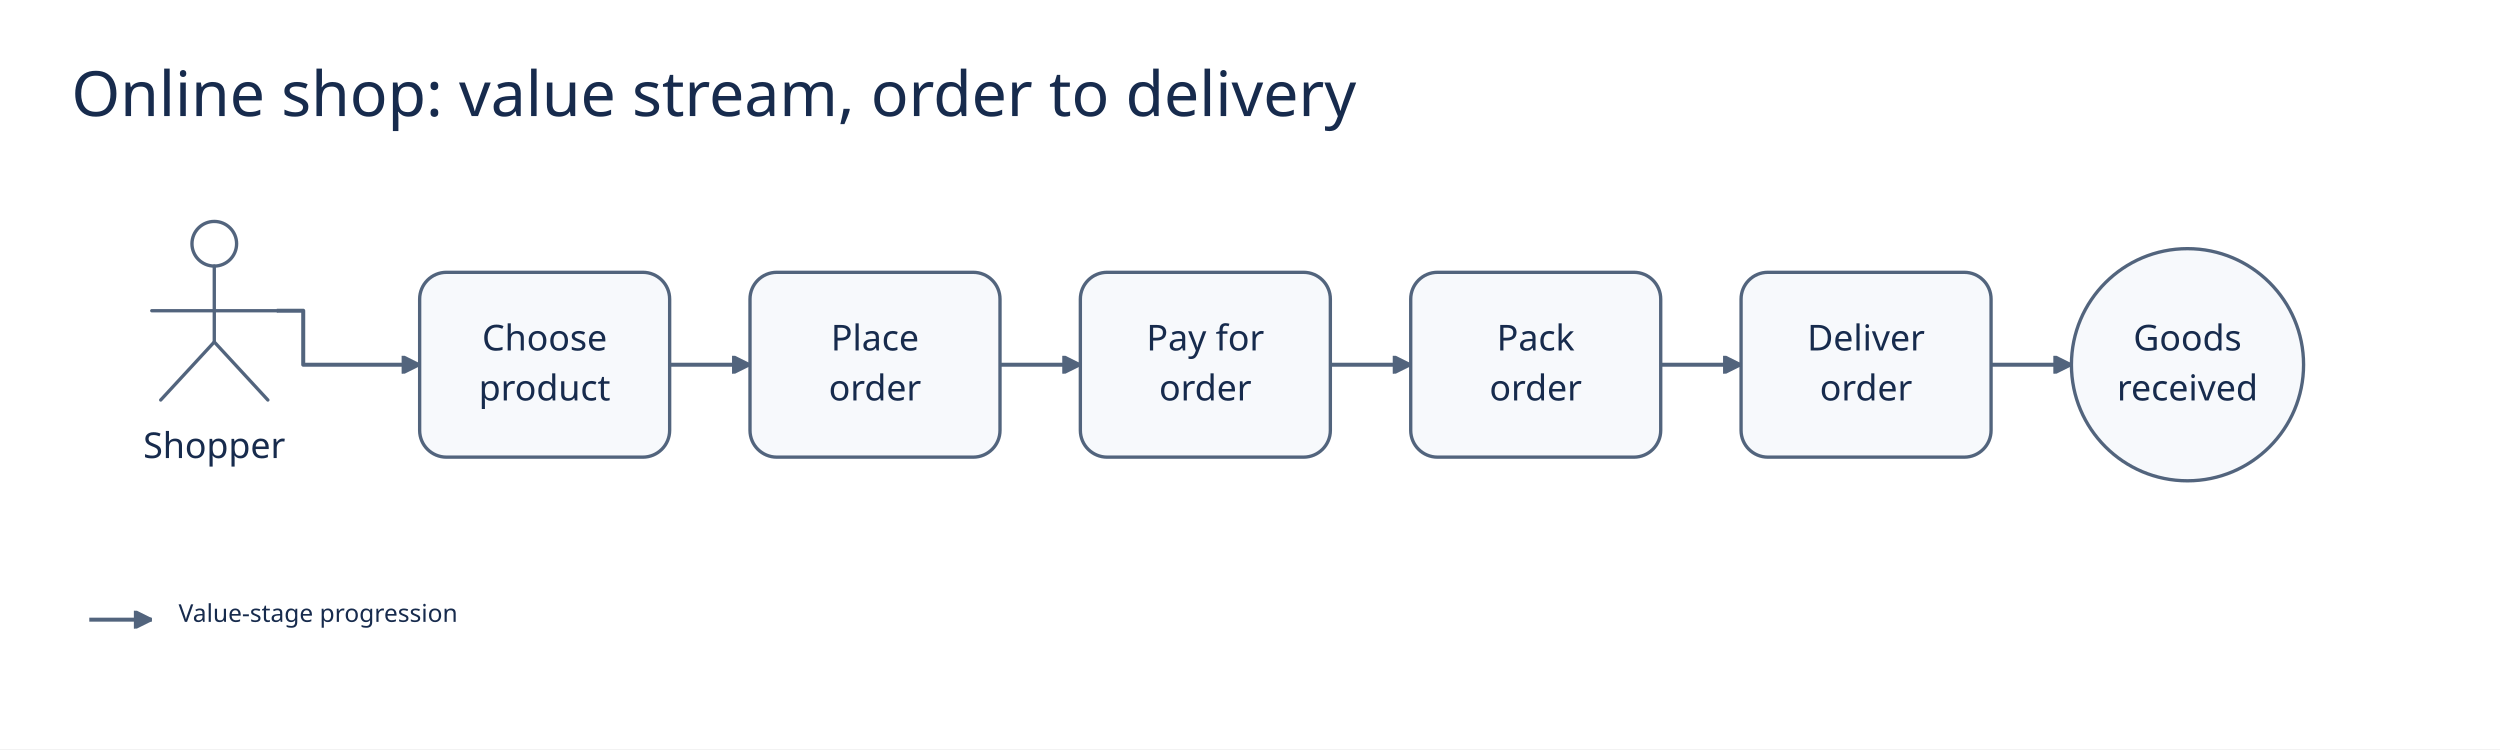
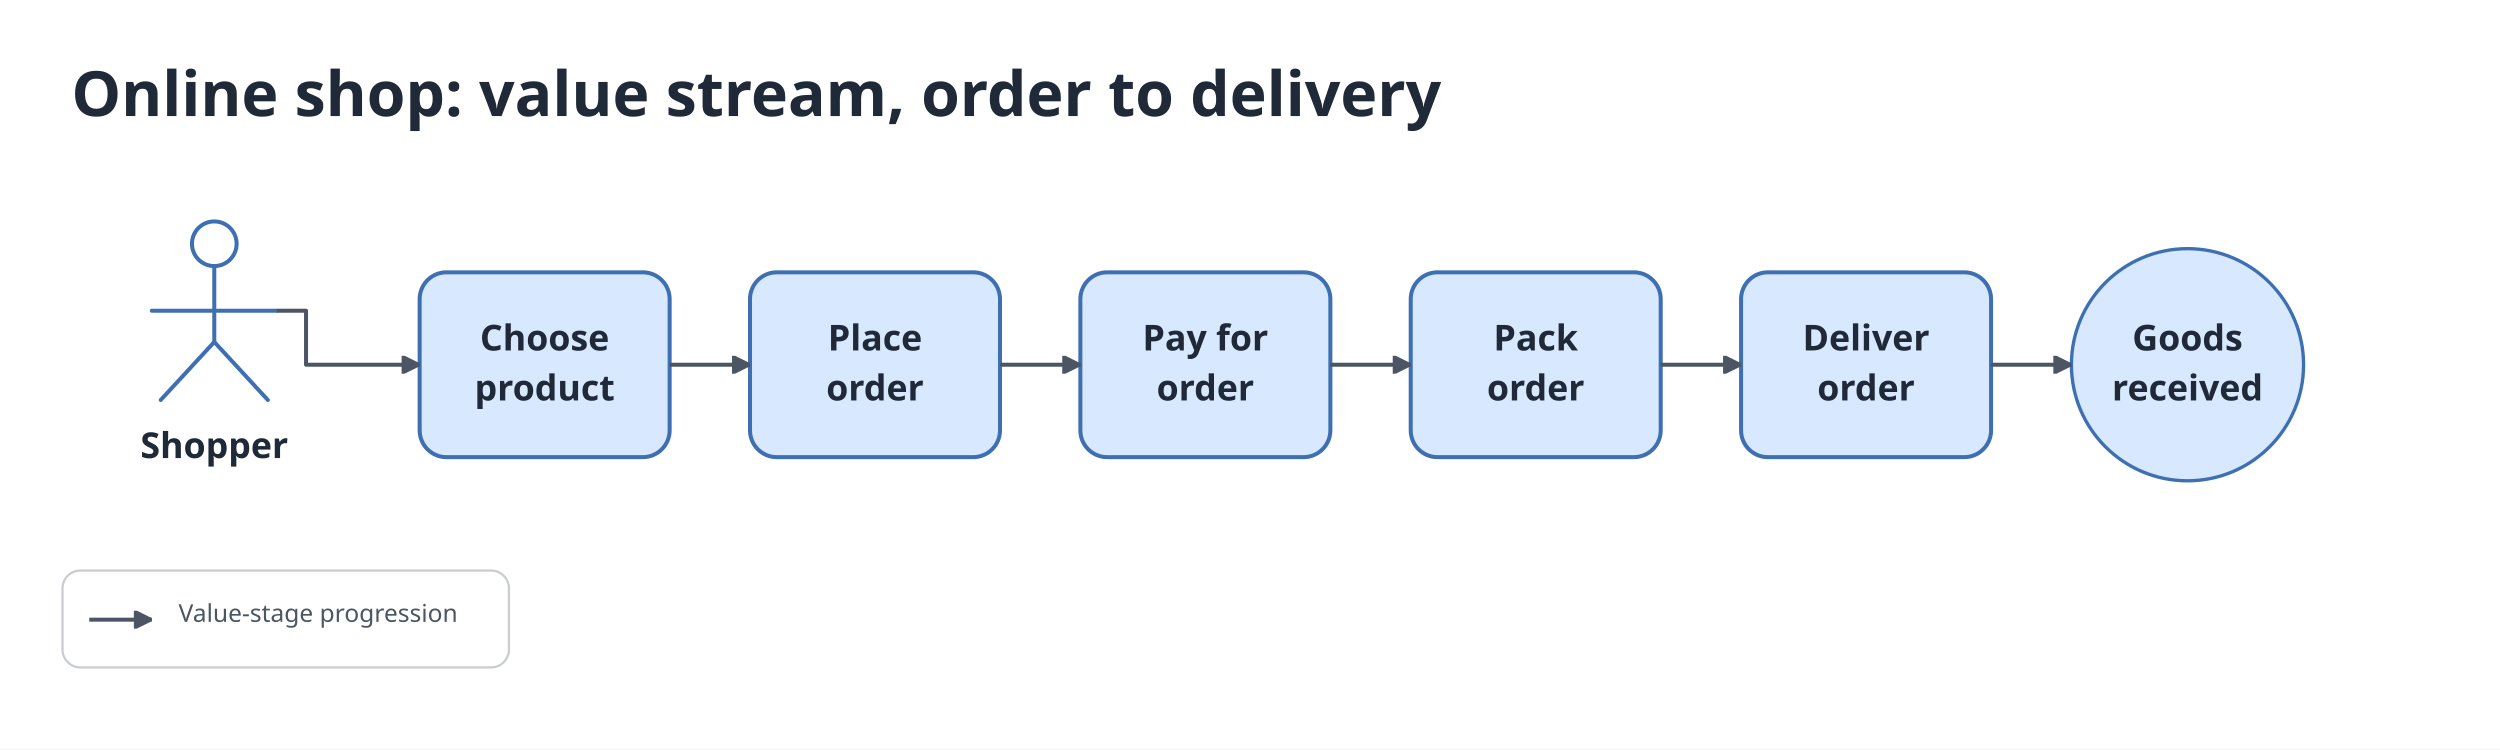
<svg xmlns="http://www.w3.org/2000/svg" viewBox="0 0 1120 335.6" width="1120" height="335.6" lang="en" role="img" aria-labelledby="a2-en-document-title a2-en-document-desc" data-archatlas="0.1" data-measured-with="pillow">
  <defs>
    <marker id="a2-en-marker-peer-arrow" viewBox="0 0 10 10" refX="10" refY="5" markerWidth="8" markerHeight="8" markerUnits="userSpaceOnUse" orient="auto-start-reverse">
-       <path d="M 0 0 L 10 5 L 0 10 Z" fill="#52647d" stroke="#52647d" stroke-width="1.5" />
+       <path d="M 0 0 L 10 5 L 0 10 Z" fill="#4B5563" stroke="#4B5563" stroke-width="1.5" />
    </marker>
    <marker id="a2-en-marker-peer-circle" viewBox="0 0 10 10" refX="5" refY="5" markerWidth="8" markerHeight="8" markerUnits="userSpaceOnUse">
-       <circle cx="5" cy="5" r="3.5" fill="#ffffff" stroke="#52647d" stroke-width="1.5" />
+       <circle cx="5" cy="5" r="3.5" fill="#ffffff" stroke="#4B5563" stroke-width="1.5" />
    </marker>
  </defs>
  <rect width="1120" height="335.6" fill="#ffffff" data-role="canvas" />
-   <g id="a2-en-shape-node-who" data-id="who" data-role="node" data-parent="" data-kind="actor" fill="none" stroke="#52647d" stroke-width="1.5" data-box="40 99.2 112 128.4" stroke-linecap="round">
+   <g id="a2-en-shape-node-who" data-id="who" data-role="node" data-parent="" data-kind="actor" data-shape="card" fill="none" stroke="#3D6FB2" stroke-width="1.8" data-box="40 99.2 112 128.4" stroke-linecap="round">
    <circle cx="96" cy="109.2" r="10" fill="#ffffff" />
    <polyline points="96,119.2 96,153.2" />
    <polyline points="68,139.2 124,139.2" />
    <polyline points="72,179.2 96,153.2 120,179.2" />
  </g>
-   <rect id="a2-en-shape-node-s1" data-id="s1" data-role="node" data-parent="" data-kind="task" fill="#f7f9fc" stroke="#52647d" stroke-width="1.5" data-box="188 122 112 82.8" x="188" y="122" width="112" height="82.8" rx="12" />
-   <rect id="a2-en-shape-node-s2" data-id="s2" data-role="node" data-parent="" data-kind="task" fill="#f7f9fc" stroke="#52647d" stroke-width="1.5" data-box="336 122 112 82.8" x="336" y="122" width="112" height="82.8" rx="12" />
-   <rect id="a2-en-shape-node-s3" data-id="s3" data-role="node" data-parent="" data-kind="task" fill="#f7f9fc" stroke="#52647d" stroke-width="1.5" data-box="484 122 112 82.8" x="484" y="122" width="112" height="82.8" rx="12" />
-   <rect id="a2-en-shape-node-s4" data-id="s4" data-role="node" data-parent="" data-kind="task" fill="#f7f9fc" stroke="#52647d" stroke-width="1.5" data-box="632 122 112 82.8" x="632" y="122" width="112" height="82.8" rx="12" />
-   <rect id="a2-en-shape-node-s5" data-id="s5" data-role="node" data-parent="" data-kind="task" fill="#f7f9fc" stroke="#52647d" stroke-width="1.5" data-box="780 122 112 82.8" x="780" y="122" width="112" height="82.8" rx="12" />
-   <ellipse id="a2-en-shape-node-val" data-id="val" data-role="node" data-parent="" data-kind="event" fill="#f7f9fc" stroke="#52647d" stroke-width="1.5" data-box="928 111.4 104 104" data-event-type="" cx="980" cy="163.4" rx="52" ry="52" />
-   <polyline id="a2-en-edge-edge-1" data-id="edge-1" data-role="edge" data-from="who" data-to="s1" data-kind="call" points="124,139.2 135.844,139.2 135.844,163.4 188,163.4" fill="none" stroke="#52647d" stroke-width="1.8" stroke-linejoin="round" marker-end="url(#a2-en-marker-peer-arrow)" />
-   <polyline id="a2-en-edge-edge-2" data-id="edge-2" data-role="edge" data-from="s1" data-to="s2" data-kind="call" points="300,163.4 336,163.4" fill="none" stroke="#52647d" stroke-width="1.8" stroke-linejoin="round" marker-end="url(#a2-en-marker-peer-arrow)" />
-   <polyline id="a2-en-edge-edge-3" data-id="edge-3" data-role="edge" data-from="s2" data-to="s3" data-kind="call" points="448,163.4 484,163.4" fill="none" stroke="#52647d" stroke-width="1.8" stroke-linejoin="round" marker-end="url(#a2-en-marker-peer-arrow)" />
-   <polyline id="a2-en-edge-edge-4" data-id="edge-4" data-role="edge" data-from="s3" data-to="s4" data-kind="call" points="596,163.4 632,163.4" fill="none" stroke="#52647d" stroke-width="1.8" stroke-linejoin="round" marker-end="url(#a2-en-marker-peer-arrow)" />
-   <polyline id="a2-en-edge-edge-5" data-id="edge-5" data-role="edge" data-from="s4" data-to="s5" data-kind="call" points="744,163.4 780,163.4" fill="none" stroke="#52647d" stroke-width="1.8" stroke-linejoin="round" marker-end="url(#a2-en-marker-peer-arrow)" />
-   <polyline id="a2-en-edge-edge-6" data-id="edge-6" data-role="edge" data-from="s5" data-to="val" data-kind="call" points="892,163.4 908,163.4 908,163.4 928,163.4" fill="none" stroke="#52647d" stroke-width="1.8" stroke-linejoin="round" marker-end="url(#a2-en-marker-peer-arrow)" />
-   <polyline id="a2-en-edge-legend-line-0" data-id="legend-line-0" data-role="edge" data-from="" data-to="" data-kind="legend" points="40,277.6 68,277.6" fill="none" stroke="#52647d" stroke-width="1.8" stroke-linejoin="round" marker-end="url(#a2-en-marker-peer-arrow)" />
-   <text id="a2-en-text-title-figure-title" data-id="figure-title" data-role="title" data-owner="" x="32" y="52" data-source="Online shop: value stream, order to delivery" font-size="28" font-family="&quot;Noto Sans&quot;, &quot;DejaVu Sans&quot;, &quot;Liberation Sans&quot;, &quot;Noto Sans CJK SC&quot;, sans-serif" text-anchor="start" fill="#172b4d" data-text-box="32 24 575.562 39.2">
+   <rect id="a2-en-shape-node-s1" data-id="s1" data-role="node" data-parent="" data-kind="task" data-shape="card" fill="#D8E8FF" stroke="#3D6FB2" stroke-width="1.8" data-box="188 122 112 82.8" x="188" y="122" width="112" height="82.8" rx="12" />
+   <rect id="a2-en-shape-node-s2" data-id="s2" data-role="node" data-parent="" data-kind="task" data-shape="card" fill="#D8E8FF" stroke="#3D6FB2" stroke-width="1.8" data-box="336 122 112 82.8" x="336" y="122" width="112" height="82.8" rx="12" />
+   <rect id="a2-en-shape-node-s3" data-id="s3" data-role="node" data-parent="" data-kind="task" data-shape="card" fill="#D8E8FF" stroke="#3D6FB2" stroke-width="1.8" data-box="484 122 112 82.8" x="484" y="122" width="112" height="82.8" rx="12" />
+   <rect id="a2-en-shape-node-s4" data-id="s4" data-role="node" data-parent="" data-kind="task" data-shape="card" fill="#D8E8FF" stroke="#3D6FB2" stroke-width="1.8" data-box="632 122 112 82.8" x="632" y="122" width="112" height="82.8" rx="12" />
+   <rect id="a2-en-shape-node-s5" data-id="s5" data-role="node" data-parent="" data-kind="task" data-shape="card" fill="#D8E8FF" stroke="#3D6FB2" stroke-width="1.8" data-box="780 122 112 82.8" x="780" y="122" width="112" height="82.8" rx="12" />
+   <ellipse id="a2-en-shape-node-val" data-id="val" data-role="node" data-parent="" data-kind="event" data-shape="card" fill="#D8E8FF" stroke="#3D6FB2" stroke-width="1.5" data-box="928 111.4 104 104" data-event-type="" cx="980" cy="163.4" rx="52" ry="52" />
+   <rect id="a2-en-shape-legend-panel-__legend-panel" data-id="__legend-panel" data-role="legend-panel" data-parent="" data-kind="component" data-shape="card" fill="#ffffff" stroke="#4B5563" stroke-width="1" data-box="28 255.6 200 43.4" stroke-opacity="0.3" x="28" y="255.6" width="200" height="43.4" rx="8" />
+   <polyline id="a2-en-edge-edge-1" data-id="edge-1" data-role="edge" data-from="who" data-to="s1" data-kind="call" points="124,139.2 137.102,139.2 137.102,163.4 188,163.4" fill="none" stroke="#4B5563" stroke-width="1.8" stroke-linejoin="round" marker-end="url(#a2-en-marker-peer-arrow)" />
+   <polyline id="a2-en-edge-edge-2" data-id="edge-2" data-role="edge" data-from="s1" data-to="s2" data-kind="call" points="300,163.4 336,163.4" fill="none" stroke="#4B5563" stroke-width="1.8" stroke-linejoin="round" marker-end="url(#a2-en-marker-peer-arrow)" />
+   <polyline id="a2-en-edge-edge-3" data-id="edge-3" data-role="edge" data-from="s2" data-to="s3" data-kind="call" points="448,163.4 484,163.4" fill="none" stroke="#4B5563" stroke-width="1.8" stroke-linejoin="round" marker-end="url(#a2-en-marker-peer-arrow)" />
+   <polyline id="a2-en-edge-edge-4" data-id="edge-4" data-role="edge" data-from="s3" data-to="s4" data-kind="call" points="596,163.4 632,163.4" fill="none" stroke="#4B5563" stroke-width="1.8" stroke-linejoin="round" marker-end="url(#a2-en-marker-peer-arrow)" />
+   <polyline id="a2-en-edge-edge-5" data-id="edge-5" data-role="edge" data-from="s4" data-to="s5" data-kind="call" points="744,163.4 780,163.4" fill="none" stroke="#4B5563" stroke-width="1.8" stroke-linejoin="round" marker-end="url(#a2-en-marker-peer-arrow)" />
+   <polyline id="a2-en-edge-edge-6" data-id="edge-6" data-role="edge" data-from="s5" data-to="val" data-kind="call" points="892,163.4 908,163.4 908,163.4 928,163.4" fill="none" stroke="#4B5563" stroke-width="1.8" stroke-linejoin="round" marker-end="url(#a2-en-marker-peer-arrow)" />
+   <polyline id="a2-en-edge-legend-line-0" data-id="legend-line-0" data-role="edge" data-from="" data-to="" data-kind="legend" points="40,277.6 68,277.6" fill="none" stroke="#4B5563" stroke-width="1.8" stroke-linejoin="round" marker-end="url(#a2-en-marker-peer-arrow)" />
+   <text id="a2-en-text-title-figure-title" data-id="figure-title" data-role="title" data-owner="" x="32" y="52" data-source="Online shop: value stream, order to delivery" font-size="28" font-family="&quot;Noto Sans&quot;, &quot;DejaVu Sans&quot;, &quot;Liberation Sans&quot;, &quot;Noto Sans CJK SC&quot;, sans-serif" font-weight="700" text-anchor="start" fill="#1F2937" data-text-box="32 24 613.688 39.2">
    <tspan x="32" y="52">
      <tspan font-family="Noto Sans" x="32">Online</tspan>
-       <tspan font-family="Noto Sans" x="118.703"> </tspan>
-       <tspan font-family="Noto Sans" x="125.984">shop:</tspan>
-       <tspan font-family="Noto Sans" x="198.344"> </tspan>
-       <tspan font-family="Noto Sans" x="205.625">value</tspan>
-       <tspan font-family="Noto Sans" x="275.859"> </tspan>
-       <tspan font-family="Noto Sans" x="283.141">stream,</tspan>
-       <tspan font-family="Noto Sans" x="382.844"> </tspan>
-       <tspan font-family="Noto Sans" x="390.125">order</tspan>
-       <tspan font-family="Noto Sans" x="462.641"> </tspan>
-       <tspan font-family="Noto Sans" x="469.922">to</tspan>
-       <tspan font-family="Noto Sans" x="496.969"> </tspan>
-       <tspan font-family="Noto Sans" x="504.25">delivery</tspan>
+       <tspan font-family="Noto Sans" x="124.703"> </tspan>
+       <tspan font-family="Noto Sans" x="131.984">shop:</tspan>
+       <tspan font-family="Noto Sans" x="207.328"> </tspan>
+       <tspan font-family="Noto Sans" x="214.609">value</tspan>
+       <tspan font-family="Noto Sans" x="290.938"> </tspan>
+       <tspan font-family="Noto Sans" x="298.219">stream,</tspan>
+       <tspan font-family="Noto Sans" x="405.391"> </tspan>
+       <tspan font-family="Noto Sans" x="412.672">order</tspan>
+       <tspan font-family="Noto Sans" x="489.141"> </tspan>
+       <tspan font-family="Noto Sans" x="496.422">to</tspan>
+       <tspan font-family="Noto Sans" x="525.906"> </tspan>
+       <tspan font-family="Noto Sans" x="533.188">delivery</tspan>
    </tspan>
  </text>
-   <text id="a2-en-text-name-who-name" data-id="who-name" data-role="name" data-owner="who" x="96" y="205.2" data-source="Shopper" font-size="16" font-family="&quot;Noto Sans&quot;, &quot;DejaVu Sans&quot;, &quot;Liberation Sans&quot;, &quot;Noto Sans CJK SC&quot;, sans-serif" text-anchor="start" fill="#172b4d" data-text-box="64.156 189.2 63.688 22.4">
-     <tspan x="64.156" y="205.2">
-       <tspan font-family="Noto Sans" x="64.156">Shopper</tspan>
+   <text id="a2-en-text-name-who-name" data-id="who-name" data-role="name" data-owner="who" x="96" y="205.2" data-source="Shopper" font-size="16" font-family="&quot;Noto Sans&quot;, &quot;DejaVu Sans&quot;, &quot;Liberation Sans&quot;, &quot;Noto Sans CJK SC&quot;, sans-serif" font-weight="700" text-anchor="start" fill="#1F2937" data-text-box="62.898 189.2 66.203 22.4">
+     <tspan x="62.898" y="205.2">
+       <tspan font-family="Noto Sans" x="62.898">Shopper</tspan>
    </tspan>
  </text>
-   <text id="a2-en-text-name-s1-name" data-id="s1-name" data-role="name" data-owner="s1" x="244" y="157" data-source="Choose product" font-size="16" font-family="&quot;Noto Sans&quot;, &quot;DejaVu Sans&quot;, &quot;Liberation Sans&quot;, &quot;Noto Sans CJK SC&quot;, sans-serif" text-anchor="start" fill="#172b4d" data-text-box="214.484 141 59.031 44.8">
-     <tspan x="215.969" y="157">
-       <tspan font-family="Noto Sans" x="215.969">Choose</tspan>
+   <text id="a2-en-text-name-s1-name" data-id="s1-name" data-role="name" data-owner="s1" x="244" y="157" data-source="Choose product" font-size="16" font-family="&quot;Noto Sans&quot;, &quot;DejaVu Sans&quot;, &quot;Liberation Sans&quot;, &quot;Noto Sans CJK SC&quot;, sans-serif" font-weight="700" text-anchor="start" fill="#1F2937" data-text-box="212.609 141 62.781 44.8">
+     <tspan x="215.039" y="157">
+       <tspan font-family="Noto Sans" x="215.039">Choose</tspan>
    </tspan>
-     <tspan x="214.484" y="179.4">
-       <tspan font-family="Noto Sans" x="214.484">product</tspan>
+     <tspan x="212.609" y="179.4">
+       <tspan font-family="Noto Sans" x="212.609">product</tspan>
    </tspan>
  </text>
-   <text id="a2-en-text-name-s2-name" data-id="s2-name" data-role="name" data-owner="s2" x="392" y="157" data-source="Place order" font-size="16" font-family="&quot;Noto Sans&quot;, &quot;DejaVu Sans&quot;, &quot;Liberation Sans&quot;, &quot;Noto Sans CJK SC&quot;, sans-serif" text-anchor="start" fill="#172b4d" data-text-box="371.266 141 41.469 44.8">
-     <tspan x="372.25" y="157">
-       <tspan font-family="Noto Sans" x="372.25">Place</tspan>
+   <text id="a2-en-text-name-s2-name" data-id="s2-name" data-role="name" data-owner="s2" x="392" y="157" data-source="Place order" font-size="16" font-family="&quot;Noto Sans&quot;, &quot;DejaVu Sans&quot;, &quot;Liberation Sans&quot;, &quot;Noto Sans CJK SC&quot;, sans-serif" font-weight="700" text-anchor="start" fill="#1F2937" data-text-box="370.148 141 43.703 44.8">
+     <tspan x="370.875" y="157">
+       <tspan font-family="Noto Sans" x="370.875">Place</tspan>
    </tspan>
-     <tspan x="371.266" y="179.4">
-       <tspan font-family="Noto Sans" x="371.266">order</tspan>
+     <tspan x="370.148" y="179.4">
+       <tspan font-family="Noto Sans" x="370.148">order</tspan>
    </tspan>
  </text>
-   <text id="a2-en-text-name-s3-name" data-id="s3-name" data-role="name" data-owner="s3" x="540" y="157" data-source="Pay for order" font-size="16" font-family="&quot;Noto Sans&quot;, &quot;DejaVu Sans&quot;, &quot;Liberation Sans&quot;, &quot;Noto Sans CJK SC&quot;, sans-serif" text-anchor="start" fill="#172b4d" data-text-box="513.617 141 52.766 44.8">
-     <tspan x="513.617" y="157">
-       <tspan font-family="Noto Sans" x="513.617">Pay</tspan>
-       <tspan font-family="Noto Sans" x="540.43"> </tspan>
-       <tspan font-family="Noto Sans" x="544.586">for</tspan>
+   <text id="a2-en-text-name-s3-name" data-id="s3-name" data-role="name" data-owner="s3" x="540" y="157" data-source="Pay for order" font-size="16" font-family="&quot;Noto Sans&quot;, &quot;DejaVu Sans&quot;, &quot;Liberation Sans&quot;, &quot;Noto Sans CJK SC&quot;, sans-serif" font-weight="700" text-anchor="start" fill="#1F2937" data-text-box="511.836 141 56.328 44.8">
+     <tspan x="511.836" y="157">
+       <tspan font-family="Noto Sans" x="511.836">Pay</tspan>
+       <tspan font-family="Noto Sans" x="540.648"> </tspan>
+       <tspan font-family="Noto Sans" x="544.805">for</tspan>
    </tspan>
-     <tspan x="519.266" y="179.4">
-       <tspan font-family="Noto Sans" x="519.266">order</tspan>
+     <tspan x="518.148" y="179.4">
+       <tspan font-family="Noto Sans" x="518.148">order</tspan>
    </tspan>
  </text>
-   <text id="a2-en-text-name-s4-name" data-id="s4-name" data-role="name" data-owner="s4" x="688" y="157" data-source="Pack order" font-size="16" font-family="&quot;Noto Sans&quot;, &quot;DejaVu Sans&quot;, &quot;Liberation Sans&quot;, &quot;Noto Sans CJK SC&quot;, sans-serif" text-anchor="start" fill="#172b4d" data-text-box="667.266 141 41.469 44.8">
-     <tspan x="670.555" y="157">
-       <tspan font-family="Noto Sans" x="670.555">Pack</tspan>
+   <text id="a2-en-text-name-s4-name" data-id="s4-name" data-role="name" data-owner="s4" x="688" y="157" data-source="Pack order" font-size="16" font-family="&quot;Noto Sans&quot;, &quot;DejaVu Sans&quot;, &quot;Liberation Sans&quot;, &quot;Noto Sans CJK SC&quot;, sans-serif" font-weight="700" text-anchor="start" fill="#1F2937" data-text-box="666.148 141 43.703 44.8">
+     <tspan x="669.078" y="157">
+       <tspan font-family="Noto Sans" x="669.078">Pack</tspan>
    </tspan>
-     <tspan x="667.266" y="179.4">
-       <tspan font-family="Noto Sans" x="667.266">order</tspan>
+     <tspan x="666.148" y="179.4">
+       <tspan font-family="Noto Sans" x="666.148">order</tspan>
    </tspan>
  </text>
-   <text id="a2-en-text-name-s5-name" data-id="s5-name" data-role="name" data-owner="s5" x="836" y="157" data-source="Deliver order" font-size="16" font-family="&quot;Noto Sans&quot;, &quot;DejaVu Sans&quot;, &quot;Liberation Sans&quot;, &quot;Noto Sans CJK SC&quot;, sans-serif" text-anchor="start" fill="#172b4d" data-text-box="809.633 141 52.734 44.8">
-     <tspan x="809.633" y="157">
-       <tspan font-family="Noto Sans" x="809.633">Deliver</tspan>
+   <text id="a2-en-text-name-s5-name" data-id="s5-name" data-role="name" data-owner="s5" x="836" y="157" data-source="Deliver order" font-size="16" font-family="&quot;Noto Sans&quot;, &quot;DejaVu Sans&quot;, &quot;Liberation Sans&quot;, &quot;Noto Sans CJK SC&quot;, sans-serif" font-weight="700" text-anchor="start" fill="#1F2937" data-text-box="807.562 141 56.875 44.8">
+     <tspan x="807.562" y="157">
+       <tspan font-family="Noto Sans" x="807.562">Deliver</tspan>
    </tspan>
-     <tspan x="815.266" y="179.4">
-       <tspan font-family="Noto Sans" x="815.266">order</tspan>
+     <tspan x="814.148" y="179.4">
+       <tspan font-family="Noto Sans" x="814.148">order</tspan>
    </tspan>
  </text>
-   <text id="a2-en-text-name-val-name" data-id="val-name" data-role="name" data-owner="val" x="980" y="157" data-source="Goods received" font-size="16" font-family="&quot;Noto Sans&quot;, &quot;DejaVu Sans&quot;, &quot;Liberation Sans&quot;, &quot;Noto Sans CJK SC&quot;, sans-serif" text-anchor="start" fill="#172b4d" data-text-box="948.414 141 63.172 44.8">
-     <tspan x="955.742" y="157">
-       <tspan font-family="Noto Sans" x="955.742">Goods</tspan>
+   <text id="a2-en-text-name-val-name" data-id="val-name" data-role="name" data-owner="val" x="980" y="157" data-source="Goods received" font-size="16" font-family="&quot;Noto Sans&quot;, &quot;DejaVu Sans&quot;, &quot;Liberation Sans&quot;, &quot;Noto Sans CJK SC&quot;, sans-serif" font-weight="700" text-anchor="start" fill="#1F2937" data-text-box="946.18 141 67.641 44.8">
+     <tspan x="955.266" y="157">
+       <tspan font-family="Noto Sans" x="955.266">Goods</tspan>
    </tspan>
-     <tspan x="948.414" y="179.4">
-       <tspan font-family="Noto Sans" x="948.414">received</tspan>
+     <tspan x="946.18" y="179.4">
+       <tspan font-family="Noto Sans" x="946.18">received</tspan>
    </tspan>
  </text>
-   <text id="a2-en-text-legend-legend-0" data-id="legend-0" data-role="legend" data-owner="" x="80" y="278.6" data-source="Value-stage progression" font-size="11" font-family="&quot;Noto Sans&quot;, &quot;DejaVu Sans&quot;, &quot;Liberation Sans&quot;, &quot;Noto Sans CJK SC&quot;, sans-serif" text-anchor="start" fill="#172b4d" data-text-box="80 267.6 125.047 15.4">
+   <text id="a2-en-text-legend-legend-0" data-id="legend-0" data-role="legend" data-owner="" x="80" y="278.6" data-source="Value-stage progression" font-size="11" font-family="&quot;Noto Sans&quot;, &quot;DejaVu Sans&quot;, &quot;Liberation Sans&quot;, &quot;Noto Sans CJK SC&quot;, sans-serif" font-weight="400" text-anchor="start" fill="#4B5563" data-text-box="80 267.6 125.047 15.4">
    <tspan x="80" y="278.6">
      <tspan font-family="Noto Sans" x="80">Value-stage</tspan>
      <tspan font-family="Noto Sans" x="140.312"> </tspan>
      <tspan font-family="Noto Sans" x="143.172">progression</tspan>
    </tspan>
  </text>
</svg>
